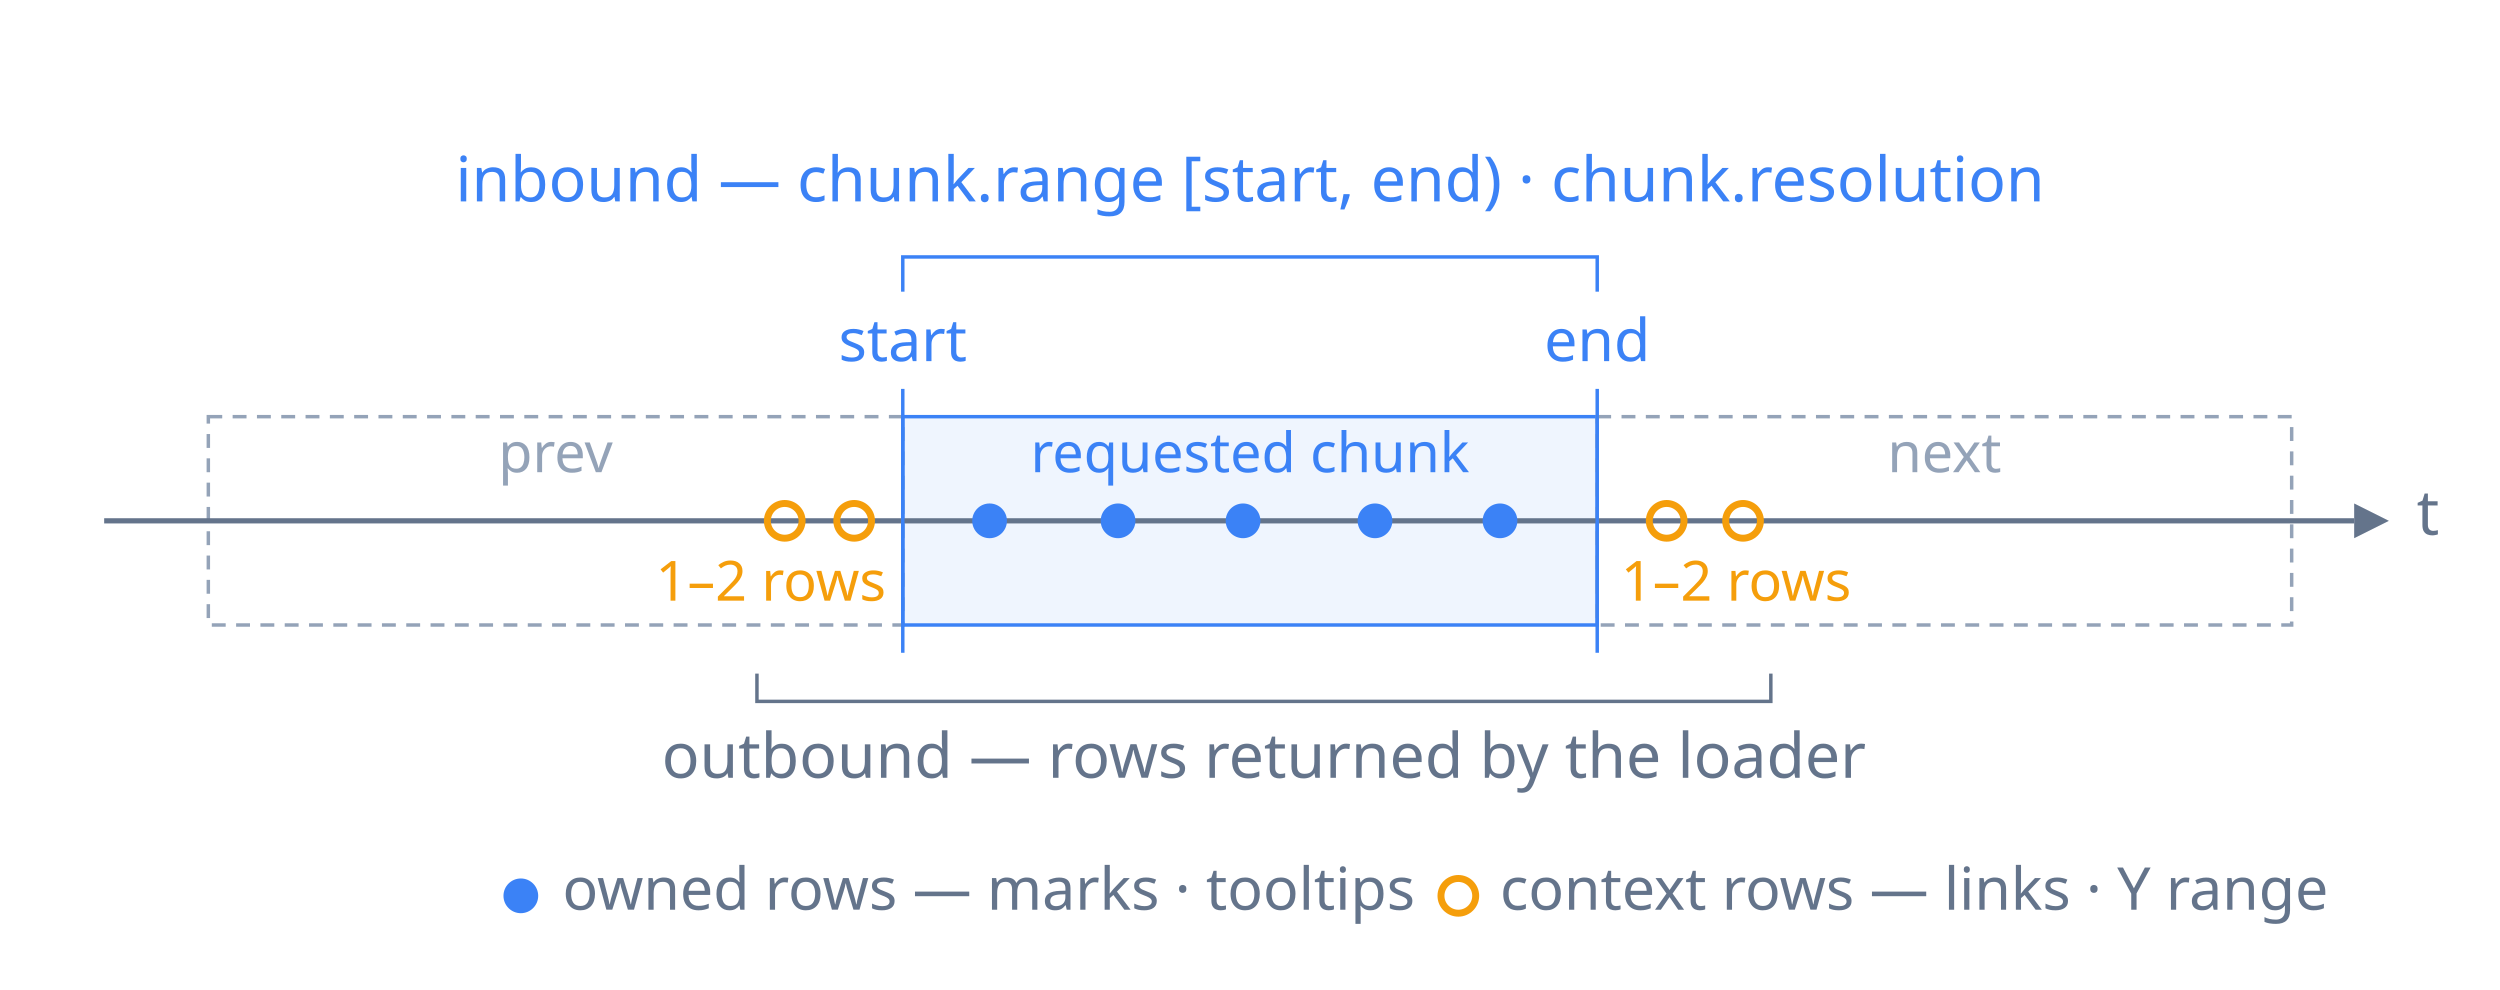
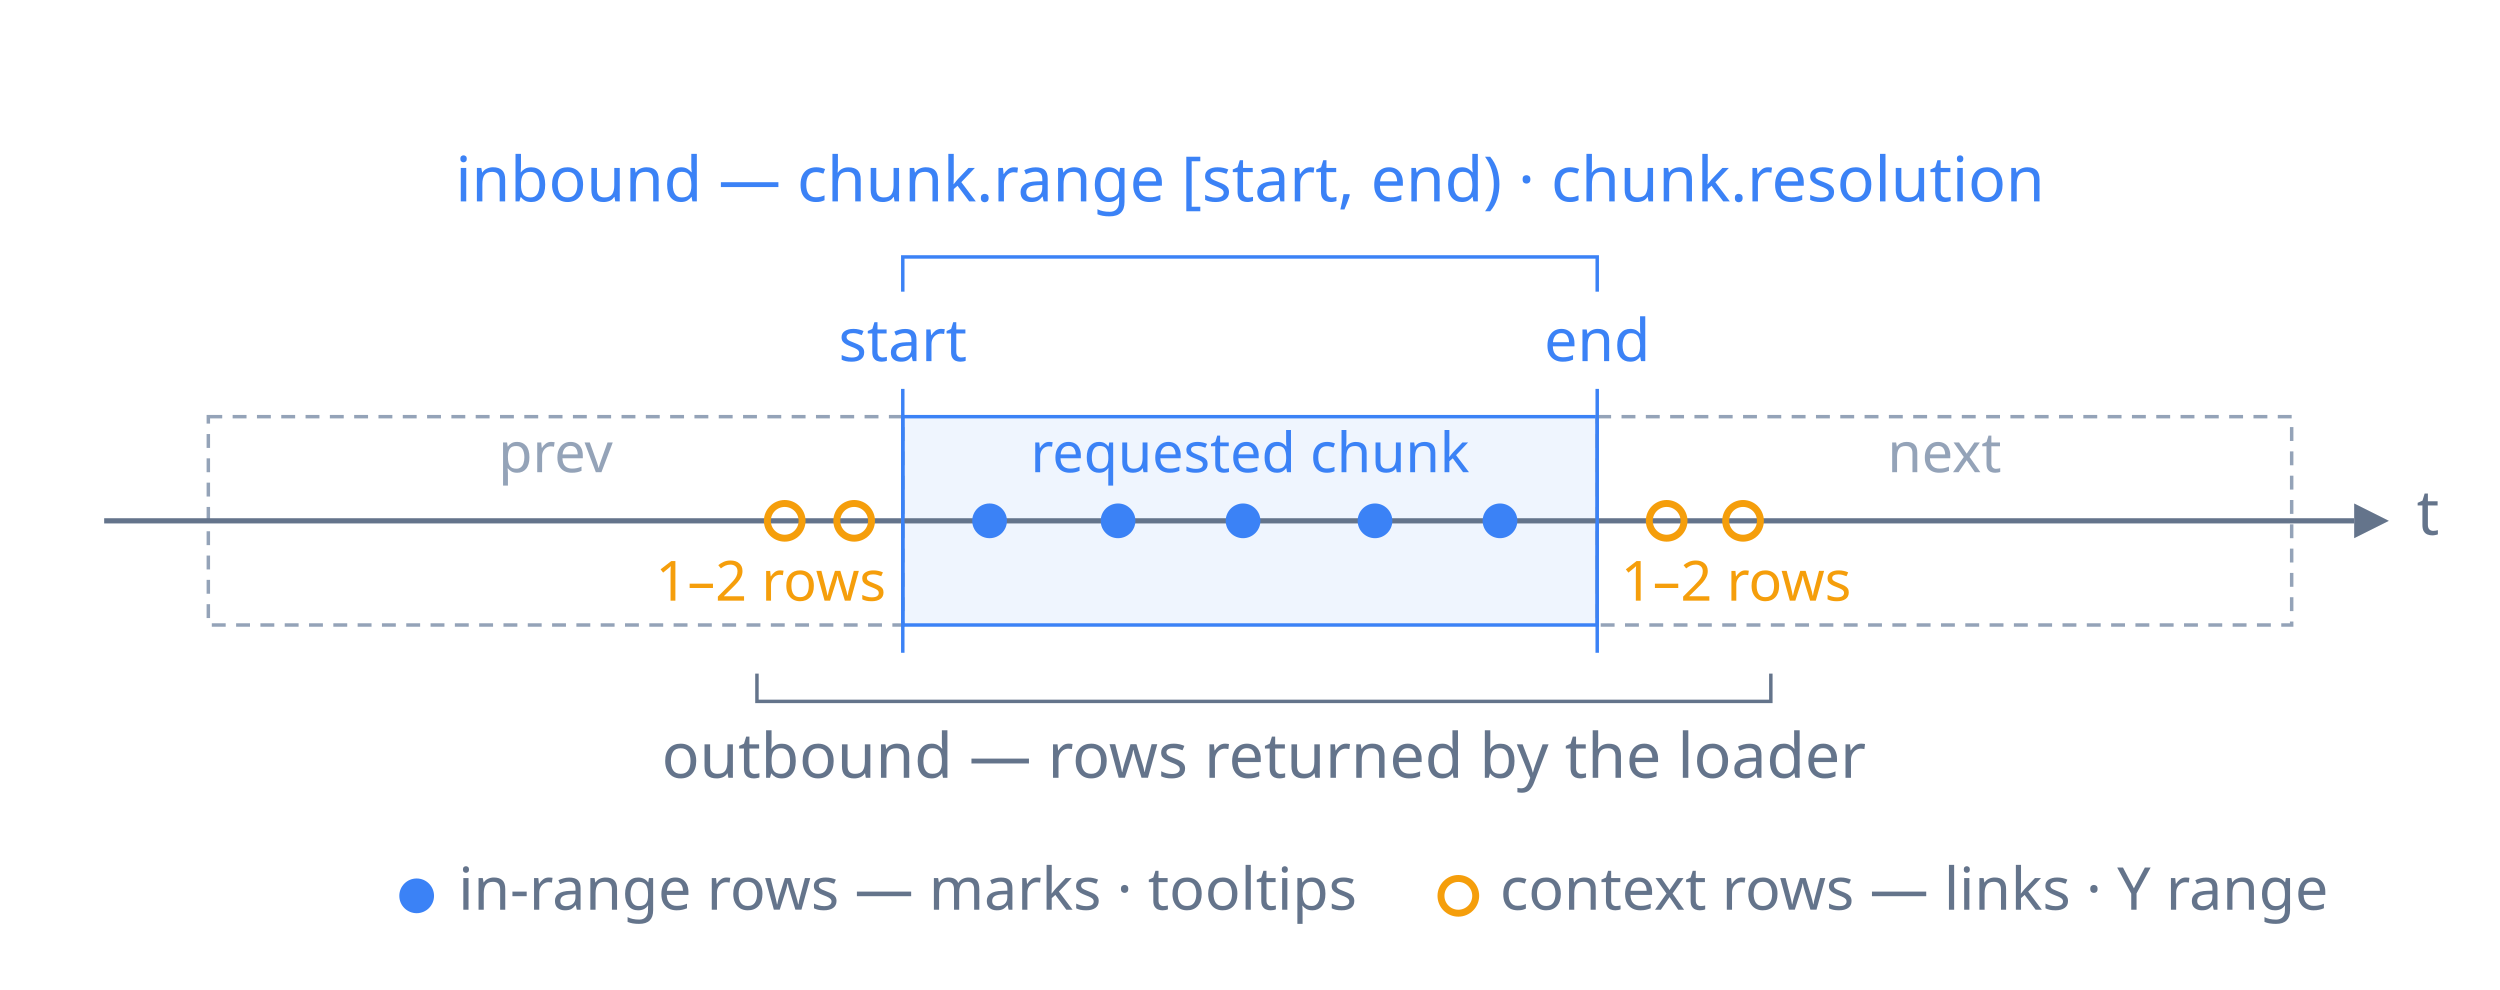
<svg xmlns="http://www.w3.org/2000/svg" viewBox="0 0 720 285" role="img" font-family="ui-sans-serif, system-ui, 'Segoe UI', sans-serif">
  <rect x="60" y="120" width="200" height="60" fill="none" stroke="#94a3b8" stroke-dasharray="4 3" />
  <rect x="260" y="120" width="200" height="60" fill="rgba(59,130,246,0.08)" stroke="#3b82f6" />
  <rect x="460" y="120" width="200" height="60" fill="none" stroke="#94a3b8" stroke-dasharray="4 3" />
  <text x="160" y="136" text-anchor="middle" font-size="16" fill="#94a3b8">prev</text>
  <text x="360" y="136" text-anchor="middle" font-size="16" fill="#3b82f6">requested chunk</text>
  <text x="560" y="136" text-anchor="middle" font-size="16" fill="#94a3b8">next</text>
  <line x1="30" y1="150" x2="678" y2="150" stroke="#64748b" stroke-width="1.5" />
  <path d="M688 150 l-10 -5 v10 z" fill="#64748b" />
  <text x="696" y="154" font-size="18" fill="#64748b">t</text>
  <line x1="260" y1="112" x2="260" y2="188" stroke="#3b82f6" />
  <line x1="460" y1="112" x2="460" y2="188" stroke="#3b82f6" />
  <text x="260" y="104" text-anchor="middle" font-size="17" fill="#3b82f6">start</text>
  <text x="460" y="104" text-anchor="middle" font-size="17" fill="#3b82f6">end</text>
  <path d="M260 84 V74 H460 V84" fill="none" stroke="#3b82f6" />
  <text x="360" y="58" text-anchor="middle" font-size="18" fill="#3b82f6">inbound — chunk.range [start, end) · chunk.resolution</text>
  <circle cx="285" cy="150" r="5" fill="#3b82f6" />
  <circle cx="322" cy="150" r="5" fill="#3b82f6" />
  <circle cx="358" cy="150" r="5" fill="#3b82f6" />
  <circle cx="396" cy="150" r="5" fill="#3b82f6" />
  <circle cx="432" cy="150" r="5" fill="#3b82f6" />
  <circle cx="226" cy="150" r="5" fill="none" stroke="#f59e0b" stroke-width="2" />
  <circle cx="246" cy="150" r="5" fill="none" stroke="#f59e0b" stroke-width="2" />
  <circle cx="480" cy="150" r="5" fill="none" stroke="#f59e0b" stroke-width="2" />
  <circle cx="502" cy="150" r="5" fill="none" stroke="#f59e0b" stroke-width="2" />
  <text x="222" y="173" text-anchor="middle" font-size="16" fill="#f59e0b">1–2 rows</text>
  <text x="500" y="173" text-anchor="middle" font-size="16" fill="#f59e0b">1–2 rows</text>
  <path d="M218 194 v8 h292 v-8" fill="none" stroke="#64748b" />
  <text x="364" y="224" text-anchor="middle" font-size="18" fill="#64748b">outbound — rows returned by the loader</text>
-   <circle cx="150" cy="258" r="5" fill="#3b82f6" />
-   <text x="162" y="262" font-size="17" fill="#64748b">owned rows — marks · tooltips</text>
+   <circle cx="120" cy="258" r="5" fill="#3b82f6" />
+   <text x="132" y="262" font-size="17" fill="#64748b">in-range rows — marks · tooltips</text>
  <circle cx="420" cy="258" r="5" fill="none" stroke="#f59e0b" stroke-width="2" />
  <text x="432" y="262" font-size="17" fill="#64748b">context rows — links · Y range</text>
</svg>
